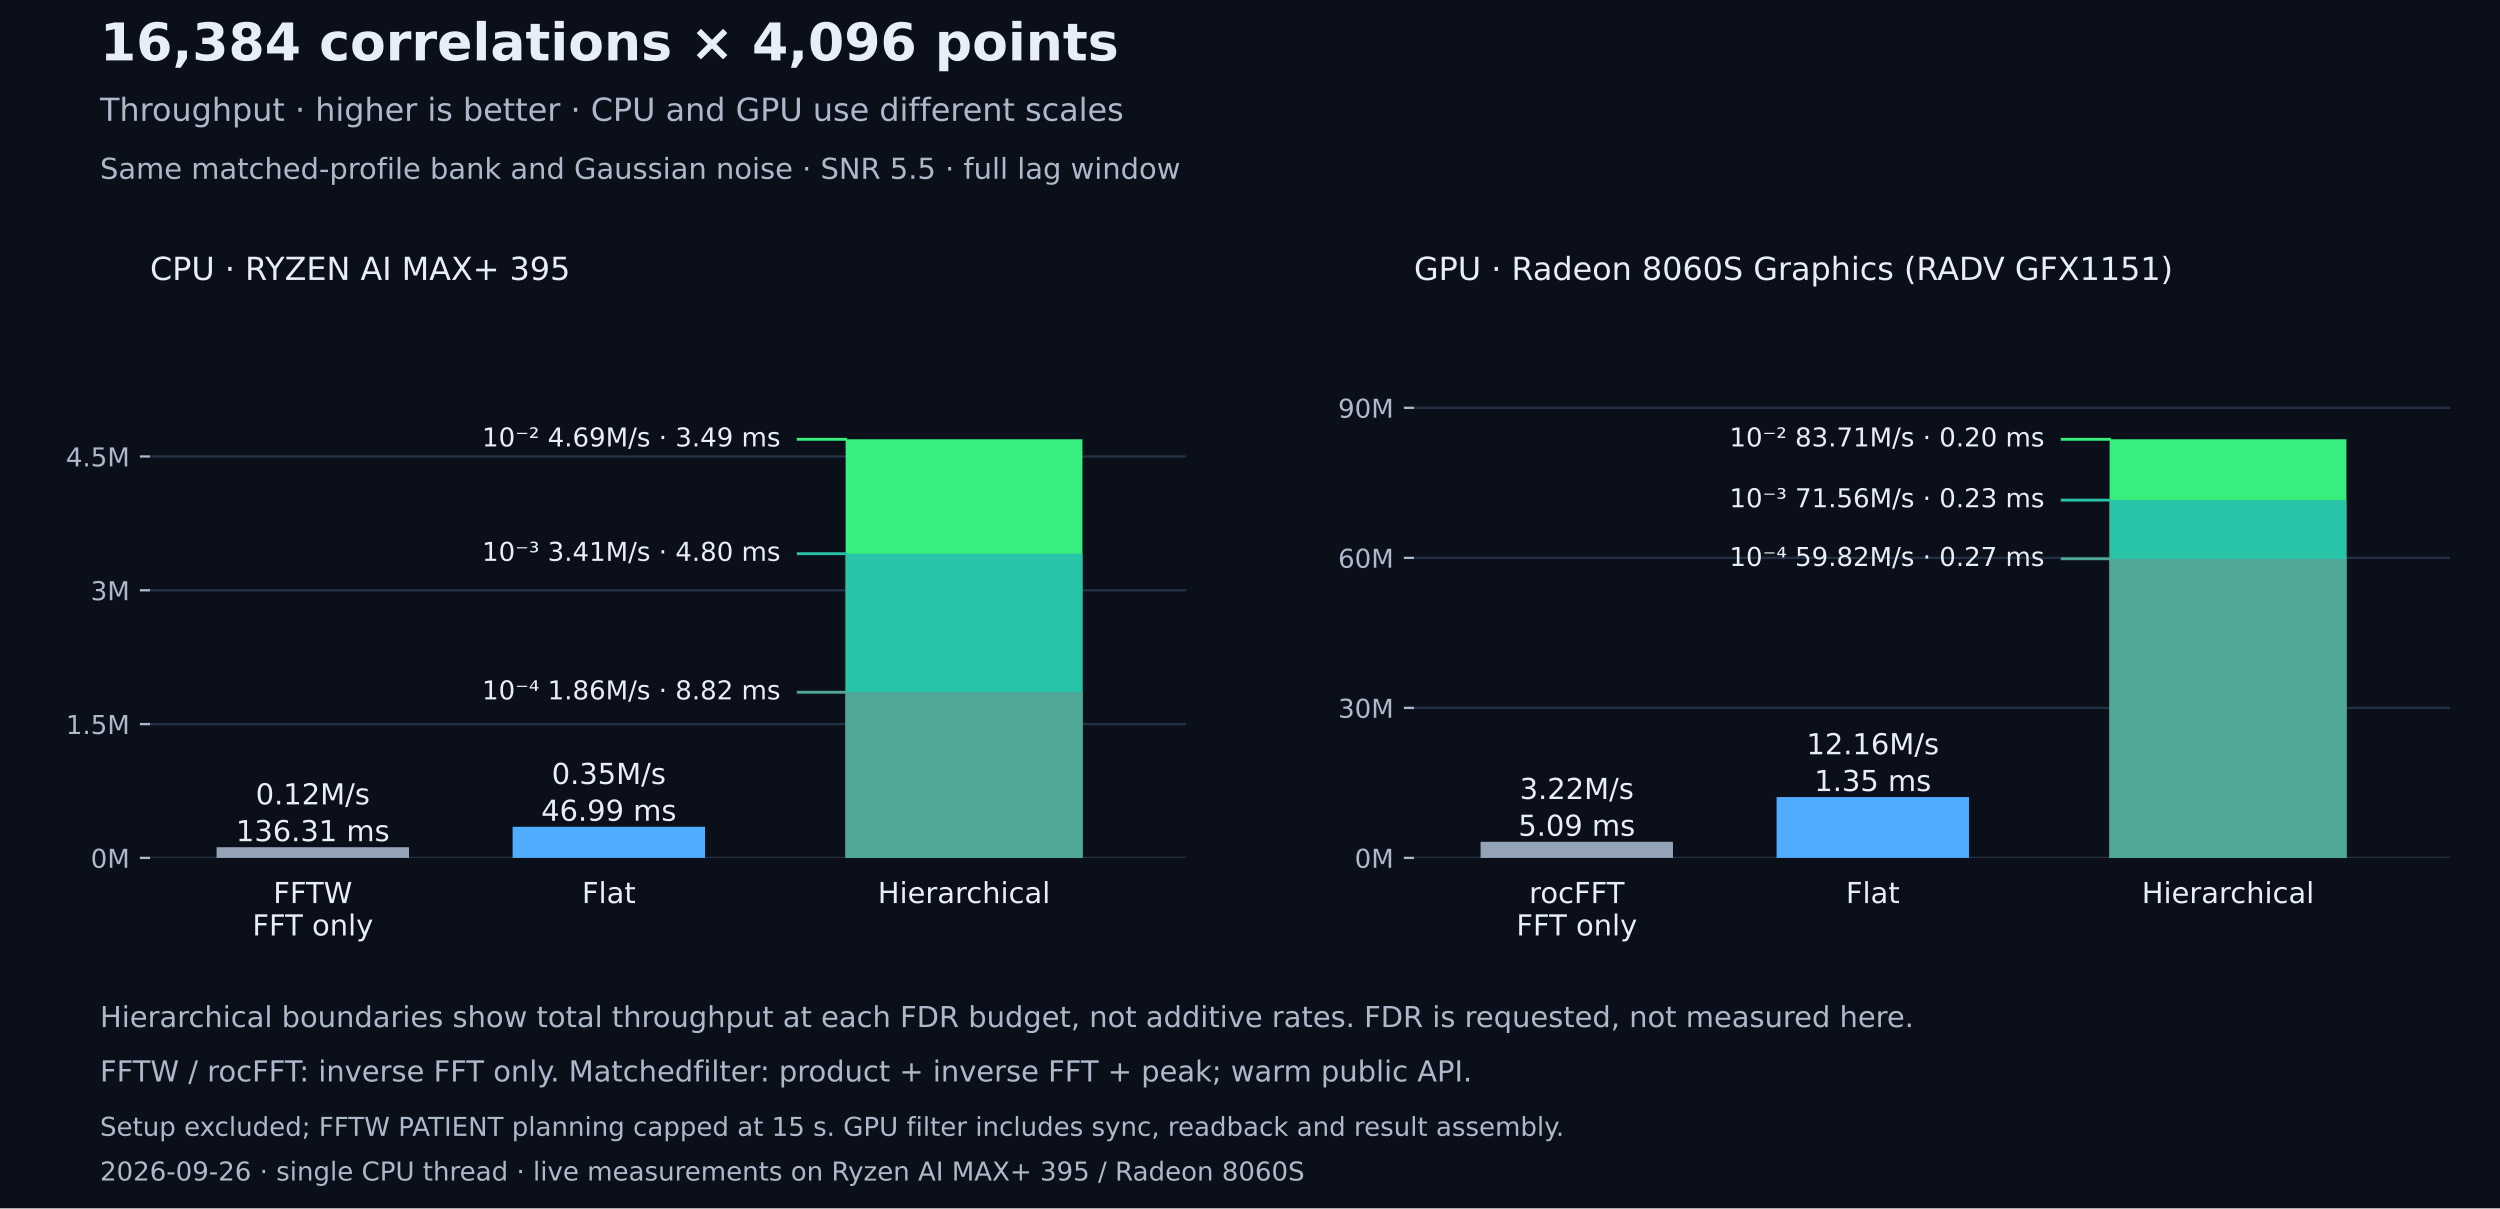
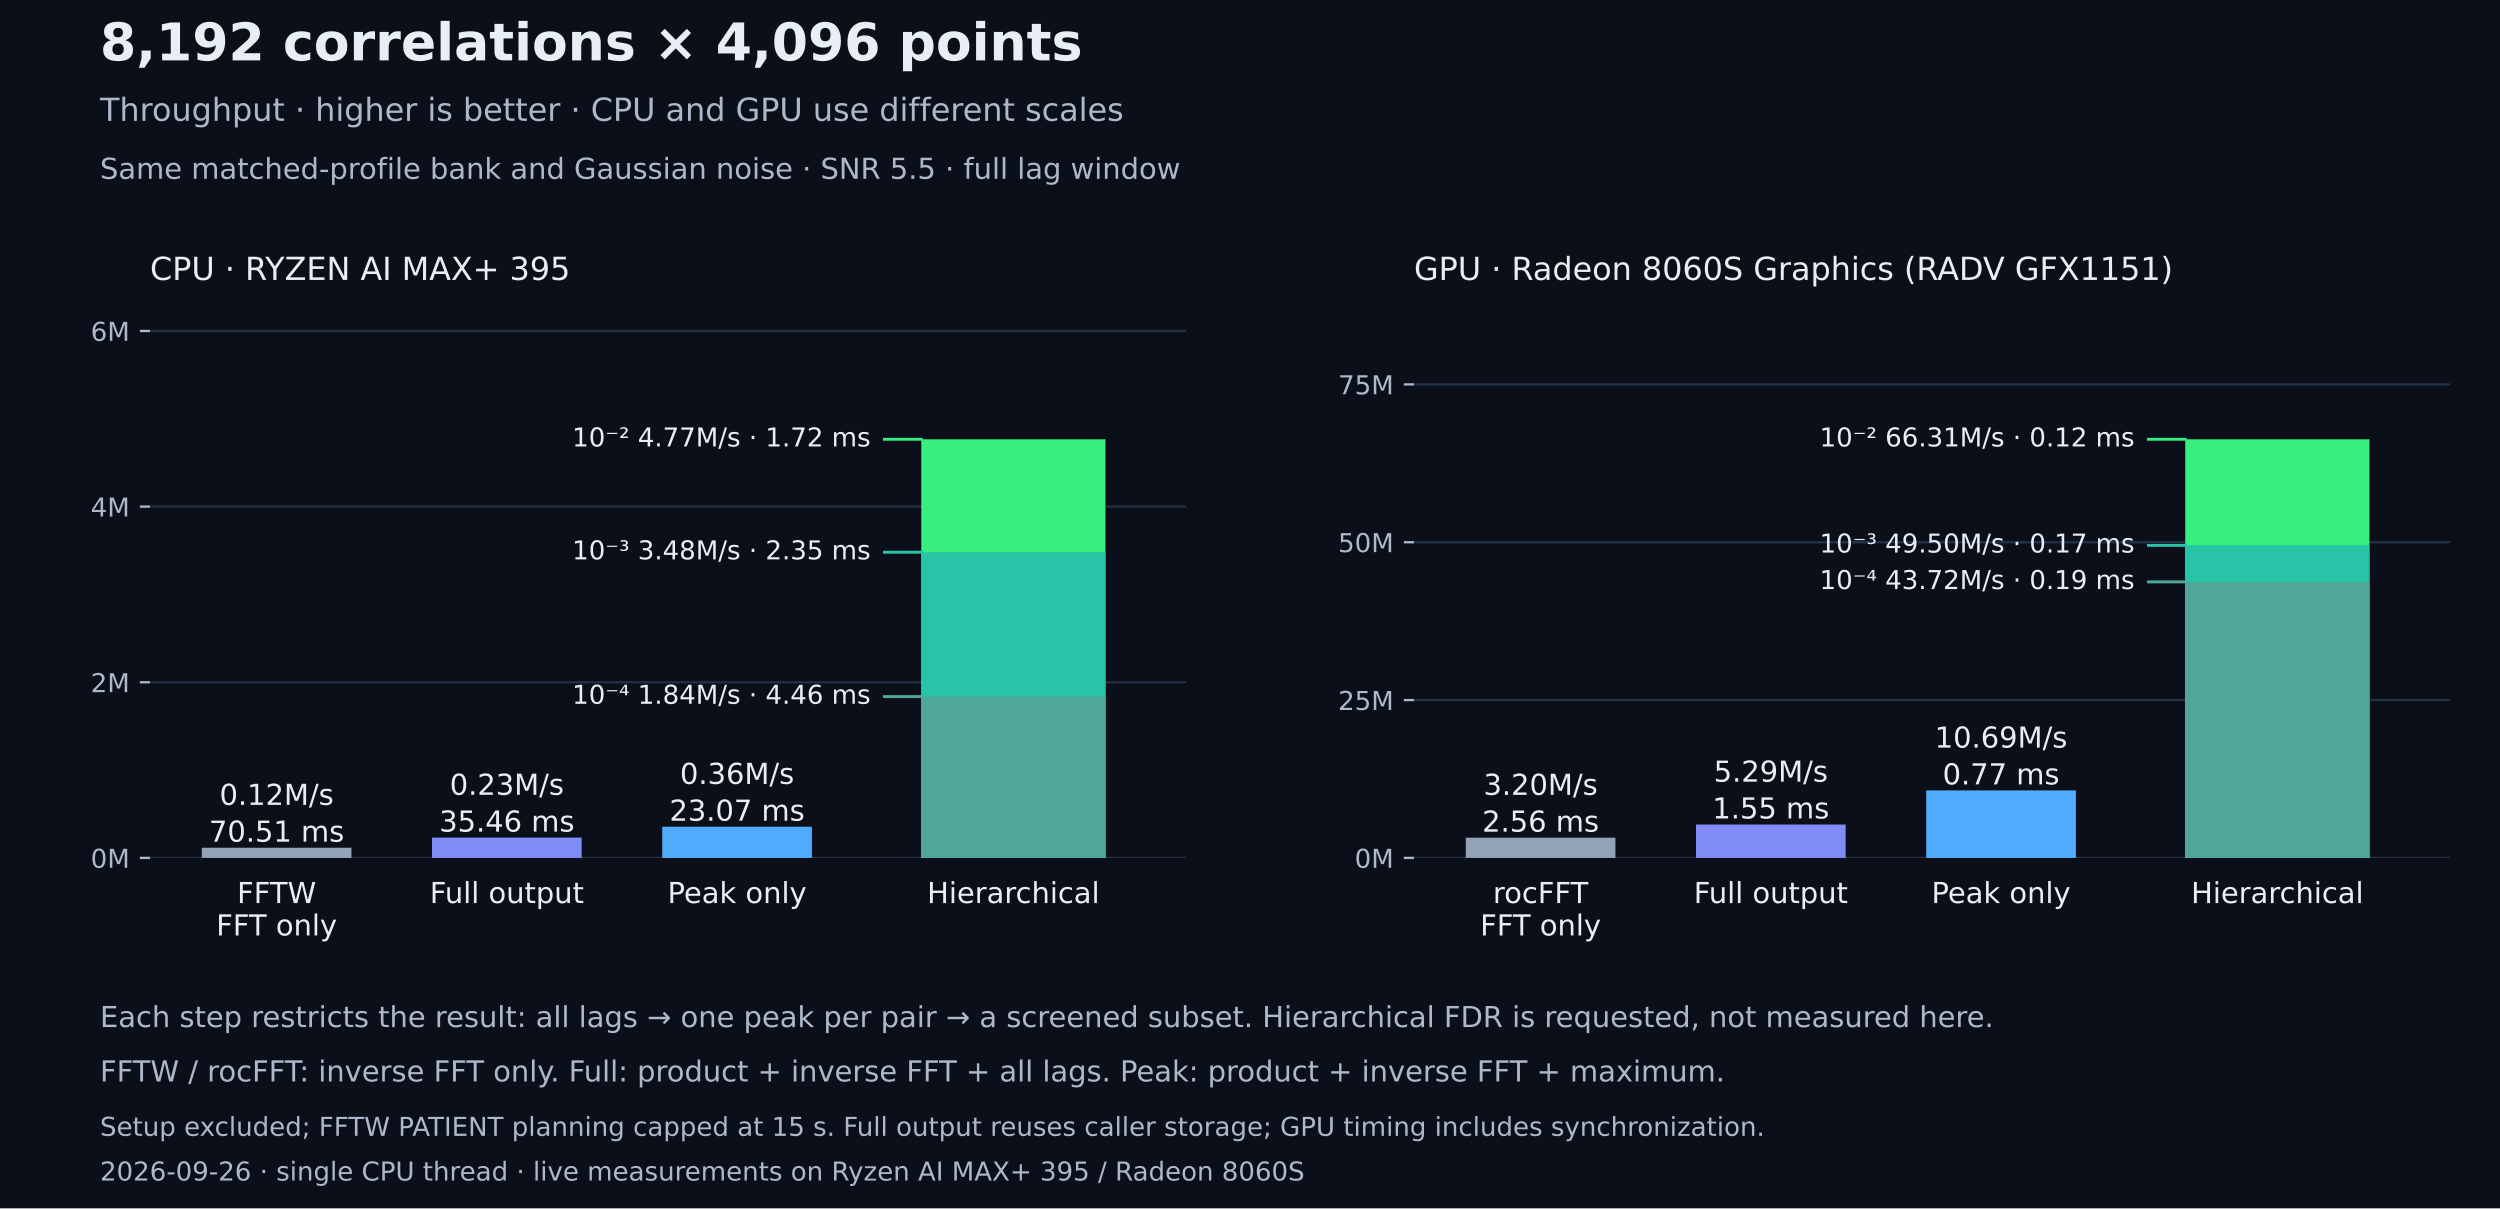
<svg xmlns="http://www.w3.org/2000/svg" xmlns:xlink="http://www.w3.org/1999/xlink" width="864pt" height="417.6pt" viewBox="0 0 864 417.6" version="1.1">
  <defs>
    <style type="text/css">*{stroke-linejoin: round; stroke-linecap: butt}</style>
  </defs>
  <g id="figure_1">
    <g id="patch_1">
      <path d="M 0 417.6 L 864 417.6 L 864 0 L 0 0 z " style="fill: #0b0f19" />
    </g>
    <g id="axes_1">
      <g id="patch_2">
        <path d="M 51.84 296.496 L 409.894 296.496 L 409.894 112.752 L 51.84 112.752 z " style="fill: #0b0f19" />
      </g>
      <g id="matplotlib.axis_1">
        <g id="xtick_1">
          <g id="line2d_1" />
          <g id="text_1">
-             <text style="font-size: 10px; font-family: 'DejaVu Sans'; fill: #e8eef7" transform="translate(94.44392 312.0944)">FFTW</text>
-             <text style="font-size: 10px; font-family: 'DejaVu Sans'; fill: #e8eef7" transform="translate(87.22204 323.2923)">FFT only</text>
+             <text style="font-size: 10px; font-family: 'DejaVu Sans'; fill: #e8eef7" transform="translate(81.94044 312.0944)">FFTW</text>
+             <text style="font-size: 10px; font-family: 'DejaVu Sans'; fill: #e8eef7" transform="translate(74.71857 323.2923)">FFT only</text>
          </g>
        </g>
        <g id="xtick_2">
          <g id="line2d_2" />
          <g id="text_2">
-             <text style="font-size: 10px; font-family: 'DejaVu Sans'; text-anchor: middle; fill: #e8eef7" x="210.407" y="312.094" transform="rotate(-0 210.4068 312.0944)">Flat</text>
+             <text style="font-size: 10px; font-family: 'DejaVu Sans'; text-anchor: middle; fill: #e8eef7" x="175.17" y="312.094" transform="rotate(-0 175.1697 312.0944)">Full output</text>
          </g>
        </g>
        <g id="xtick_3">
          <g id="line2d_3" />
          <g id="text_3">
-             <text style="font-size: 10px; font-family: 'DejaVu Sans'; text-anchor: middle; fill: #e8eef7" x="333.168" y="312.094" transform="rotate(-0 333.1682 312.0944)">Hierarchical</text>
+             <text style="font-size: 10px; font-family: 'DejaVu Sans'; text-anchor: middle; fill: #e8eef7" x="254.737" y="312.094" transform="rotate(-0 254.7373 312.0944)">Peak only</text>
+           </g>
+         </g>
+         <g id="xtick_4">
+           <g id="line2d_4" />
+           <g id="text_4">
+             <text style="font-size: 10px; font-family: 'DejaVu Sans'; text-anchor: middle; fill: #e8eef7" x="350.218" y="312.094" transform="rotate(-0 350.2184 312.0944)">Hierarchical</text>
          </g>
        </g>
      </g>
      <g id="matplotlib.axis_2">
        <g id="ytick_1">
-           <g id="line2d_4">
-             <path d="M 51.84 296.496 L 409.894 296.496 " clip-path="url(#pbbb9acdd69)" style="fill: none; stroke: #243044; stroke-width: 0.8; stroke-linecap: square" />
-           </g>
          <g id="line2d_5">
+             <path d="M 51.84 296.496 L 409.894 296.496 " clip-path="url(#paab30bd986)" style="fill: none; stroke: #243044; stroke-width: 0.8; stroke-linecap: square" />
+           </g>
+           <g id="line2d_6">
            <defs>
-               <path id="m4837ed8283" d="M 0 0 L -3.5 0 " style="stroke: #adb9ca; stroke-width: 0.8" />
+               <path id="mfdfbca5962" d="M 0 0 L -3.5 0 " style="stroke: #adb9ca; stroke-width: 0.8" />
            </defs>
            <g>
-               <use xlink:href="#m4837ed8283" x="51.84" y="296.496" style="fill: #adb9ca; stroke: #adb9ca; stroke-width: 0.8" />
-             </g>
-           </g>
-           <g id="text_4">
+               <use xlink:href="#mfdfbca5962" x="51.84" y="296.496" style="fill: #adb9ca; stroke: #adb9ca; stroke-width: 0.8" />
+             </g>
+           </g>
+           <g id="text_5">
            <text style="font-size: 9px; font-family: 'DejaVu Sans'; text-anchor: end; fill: #adb9ca" x="44.84" y="299.915" transform="rotate(-0 44.84 299.9153)">0M</text>
          </g>
        </g>
        <g id="ytick_2">
-           <g id="line2d_6">
-             <path d="M 51.84 250.25 L 409.894 250.25 " clip-path="url(#pbbb9acdd69)" style="fill: none; stroke: #243044; stroke-width: 0.8; stroke-linecap: square" />
-           </g>
          <g id="line2d_7">
-             <g>
-               <use xlink:href="#m4837ed8283" x="51.84" y="250.25" style="fill: #adb9ca; stroke: #adb9ca; stroke-width: 0.8" />
-             </g>
-           </g>
-           <g id="text_5">
-             <text style="font-size: 9px; font-family: 'DejaVu Sans'; text-anchor: end; fill: #adb9ca" x="44.84" y="253.669" transform="rotate(-0 44.84 253.6691)">1.5M</text>
+             <path d="M 51.84 235.789 L 409.894 235.789 " clip-path="url(#paab30bd986)" style="fill: none; stroke: #243044; stroke-width: 0.8; stroke-linecap: square" />
+           </g>
+           <g id="line2d_8">
+             <g>
+               <use xlink:href="#mfdfbca5962" x="51.84" y="235.789" style="fill: #adb9ca; stroke: #adb9ca; stroke-width: 0.8" />
+             </g>
+           </g>
+           <g id="text_6">
+             <text style="font-size: 9px; font-family: 'DejaVu Sans'; text-anchor: end; fill: #adb9ca" x="44.84" y="239.209" transform="rotate(-0 44.84 239.2087)">2M</text>
          </g>
        </g>
        <g id="ytick_3">
-           <g id="line2d_8">
-             <path d="M 51.84 204.004 L 409.894 204.004 " clip-path="url(#pbbb9acdd69)" style="fill: none; stroke: #243044; stroke-width: 0.8; stroke-linecap: square" />
-           </g>
          <g id="line2d_9">
-             <g>
-               <use xlink:href="#m4837ed8283" x="51.84" y="204.004" style="fill: #adb9ca; stroke: #adb9ca; stroke-width: 0.8" />
-             </g>
-           </g>
-           <g id="text_6">
-             <text style="font-size: 9px; font-family: 'DejaVu Sans'; text-anchor: end; fill: #adb9ca" x="44.84" y="207.423" transform="rotate(-0 44.84 207.4229)">3M</text>
+             <path d="M 51.84 175.083 L 409.894 175.083 " clip-path="url(#paab30bd986)" style="fill: none; stroke: #243044; stroke-width: 0.8; stroke-linecap: square" />
+           </g>
+           <g id="line2d_10">
+             <g>
+               <use xlink:href="#mfdfbca5962" x="51.84" y="175.083" style="fill: #adb9ca; stroke: #adb9ca; stroke-width: 0.8" />
+             </g>
+           </g>
+           <g id="text_7">
+             <text style="font-size: 9px; font-family: 'DejaVu Sans'; text-anchor: end; fill: #adb9ca" x="44.84" y="178.502" transform="rotate(-0 44.84 178.5022)">4M</text>
          </g>
        </g>
        <g id="ytick_4">
-           <g id="line2d_10">
-             <path d="M 51.84 157.757 L 409.894 157.757 " clip-path="url(#pbbb9acdd69)" style="fill: none; stroke: #243044; stroke-width: 0.8; stroke-linecap: square" />
-           </g>
          <g id="line2d_11">
-             <g>
-               <use xlink:href="#m4837ed8283" x="51.84" y="157.757" style="fill: #adb9ca; stroke: #adb9ca; stroke-width: 0.8" />
-             </g>
-           </g>
-           <g id="text_7">
-             <text style="font-size: 9px; font-family: 'DejaVu Sans'; text-anchor: end; fill: #adb9ca" x="44.84" y="161.177" transform="rotate(-0 44.84 161.1767)">4.5M</text>
+             <path d="M 51.84 114.376 L 409.894 114.376 " clip-path="url(#paab30bd986)" style="fill: none; stroke: #243044; stroke-width: 0.8; stroke-linecap: square" />
+           </g>
+           <g id="line2d_12">
+             <g>
+               <use xlink:href="#mfdfbca5962" x="51.84" y="114.376" style="fill: #adb9ca; stroke: #adb9ca; stroke-width: 0.8" />
+             </g>
+           </g>
+           <g id="text_8">
+             <text style="font-size: 9px; font-family: 'DejaVu Sans'; text-anchor: end; fill: #adb9ca" x="44.84" y="117.796" transform="rotate(-0 44.84 117.7956)">6M</text>
          </g>
        </g>
      </g>
      <g id="patch_3">
-         <path d="M 74.858 296.496 L 141.354 296.496 L 141.354 292.79 L 74.858 292.79 z " clip-path="url(#pbbb9acdd69)" style="fill: #94a3b8" />
-       </g>
-       <g id="text_8">
-         <text style="font-size: 10px; font-family: 'DejaVu Sans'; fill: #e8eef7" transform="translate(88.3697 277.9932)">0.12M/s</text>
-         <text style="font-size: 10px; font-family: 'DejaVu Sans'; fill: #e8eef7" transform="translate(81.54626 290.7107)">136.31 ms</text>
+         <path d="M 69.743 296.496 L 121.462 296.496 L 121.462 292.969 L 69.743 292.969 z " clip-path="url(#paab30bd986)" style="fill: #94a3b8" />
+       </g>
+       <g id="text_9">
+         <text style="font-size: 10px; font-family: 'DejaVu Sans'; fill: #e8eef7" transform="translate(75.86623 278.1722)">0.12M/s</text>
+         <text style="font-size: 10px; font-family: 'DejaVu Sans'; fill: #e8eef7" transform="translate(72.22404 290.8897)">70.51 ms</text>
      </g>
      <g id="patch_4">
-         <path d="M 177.159 296.496 L 243.655 296.496 L 243.655 285.745 L 177.159 285.745 z " clip-path="url(#pbbb9acdd69)" style="fill: #4facfe" />
-       </g>
-       <g id="text_9">
-         <text style="font-size: 10px; font-family: 'DejaVu Sans'; fill: #e8eef7" transform="translate(190.6709 270.9481)">0.35M/s</text>
-         <text style="font-size: 10px; font-family: 'DejaVu Sans'; fill: #e8eef7" transform="translate(187.0287 283.6656)">46.99 ms</text>
+         <path d="M 149.31 296.496 L 201.029 296.496 L 201.029 289.483 L 149.31 289.483 z " clip-path="url(#paab30bd986)" style="fill: #818cf8" />
+       </g>
+       <g id="text_10">
+         <text style="font-size: 10px; font-family: 'DejaVu Sans'; fill: #e8eef7" transform="translate(155.4338 274.6863)">0.23M/s</text>
+         <text style="font-size: 10px; font-family: 'DejaVu Sans'; fill: #e8eef7" transform="translate(151.7916 287.4038)">35.46 ms</text>
      </g>
      <g id="patch_5">
-         <path d="M 292.248 296.496 L 374.089 296.496 L 374.089 151.816 L 292.248 151.816 z " clip-path="url(#pbbb9acdd69)" style="fill: #38ef7d" />
-       </g>
-       <g id="text_10">
-         <text style="font-size: 9px; font-family: 'DejaVu Sans'; text-anchor: end; fill: #e8eef7" x="269.741" y="154.299" transform="rotate(-0 269.7415 154.2991)">10⁻²  4.69M/s · 3.49 ms</text>
+         <path d="M 228.878 296.496 L 280.597 296.496 L 280.597 285.718 L 228.878 285.718 z " clip-path="url(#paab30bd986)" style="fill: #4facfe" />
+       </g>
+       <g id="text_11">
+         <text style="font-size: 10px; font-family: 'DejaVu Sans'; fill: #e8eef7" transform="translate(235.0014 270.9204)">0.36M/s</text>
+         <text style="font-size: 10px; font-family: 'DejaVu Sans'; fill: #e8eef7" transform="translate(231.3592 283.6379)">23.07 ms</text>
      </g>
      <g id="patch_6">
-         <path d="M 292.248 296.496 L 374.089 296.496 L 374.089 191.354 L 292.248 191.354 z " clip-path="url(#pbbb9acdd69)" style="fill: #28c4a7" />
-       </g>
-       <g id="text_11">
-         <text style="font-size: 9px; font-family: 'DejaVu Sans'; text-anchor: end; fill: #e8eef7" x="269.741" y="193.837" transform="rotate(-0 269.7415 193.837)">10⁻³  3.41M/s · 4.80 ms</text>
+         <path d="M 318.391 296.496 L 382.045 296.496 L 382.045 151.816 L 318.391 151.816 z " clip-path="url(#paab30bd986)" style="fill: #38ef7d" />
+       </g>
+       <g id="text_12">
+         <text style="font-size: 9px; font-family: 'DejaVu Sans'; text-anchor: end; fill: #e8eef7" x="300.886" y="154.299" transform="rotate(-0 300.8865 154.2991)">10⁻²  4.77M/s · 1.72 ms</text>
      </g>
      <g id="patch_7">
-         <path d="M 292.248 296.496 L 374.089 296.496 L 374.089 239.233 L 292.248 239.233 z " clip-path="url(#pbbb9acdd69)" style="fill: #50a798" />
-       </g>
-       <g id="text_12">
-         <text style="font-size: 9px; font-family: 'DejaVu Sans'; text-anchor: end; fill: #e8eef7" x="269.741" y="241.717" transform="rotate(-0 269.7415 241.7169)">10⁻⁴  1.86M/s · 8.82 ms</text>
+         <path d="M 318.391 296.496 L 382.045 296.496 L 382.045 190.838 L 318.391 190.838 z " clip-path="url(#paab30bd986)" style="fill: #28c4a7" />
      </g>
      <g id="text_13">
+         <text style="font-size: 9px; font-family: 'DejaVu Sans'; text-anchor: end; fill: #e8eef7" x="300.886" y="193.321" transform="rotate(-0 300.8865 193.3211)">10⁻³  3.48M/s · 2.35 ms</text>
+       </g>
+       <g id="patch_8">
+         <path d="M 318.391 296.496 L 382.045 296.496 L 382.045 240.745 L 318.391 240.745 z " clip-path="url(#paab30bd986)" style="fill: #50a798" />
+       </g>
+       <g id="text_14">
+         <text style="font-size: 9px; font-family: 'DejaVu Sans'; text-anchor: end; fill: #e8eef7" x="300.886" y="243.229" transform="rotate(-0 300.8865 243.2286)">10⁻⁴  1.84M/s · 4.46 ms</text>
+       </g>
+       <g id="text_15">
        <text style="font-size: 11px; font-family: 'DejaVu Sans'; text-anchor: start; fill: #e8eef7" x="51.84" y="96.752" transform="rotate(-0 51.84 96.752)">CPU  ·  RYZEN AI MAX+ 395</text>
      </g>
-       <g id="line2d_12">
-         <path d="M 275.88 151.816 L 292.248 151.816 " clip-path="url(#pbbb9acdd69)" style="fill: none; stroke: #38ef7d; stroke-linecap: square" />
-       </g>
      <g id="line2d_13">
-         <path d="M 275.88 191.354 L 292.248 191.354 " clip-path="url(#pbbb9acdd69)" style="fill: none; stroke: #28c4a7; stroke-linecap: square" />
+         <path d="M 305.661 151.816 L 318.391 151.816 " clip-path="url(#paab30bd986)" style="fill: none; stroke: #38ef7d; stroke-linecap: square" />
      </g>
      <g id="line2d_14">
-         <path d="M 275.88 239.233 L 292.248 239.233 " clip-path="url(#pbbb9acdd69)" style="fill: none; stroke: #50a798; stroke-linecap: square" />
+         <path d="M 305.661 190.838 L 318.391 190.838 " clip-path="url(#paab30bd986)" style="fill: none; stroke: #28c4a7; stroke-linecap: square" />
+       </g>
+       <g id="line2d_15">
+         <path d="M 305.661 240.745 L 318.391 240.745 " clip-path="url(#paab30bd986)" style="fill: none; stroke: #50a798; stroke-linecap: square" />
      </g>
    </g>
    <g id="axes_2">
-       <g id="patch_8">
+       <g id="patch_9">
        <path d="M 488.666 296.496 L 846.72 296.496 L 846.72 112.752 L 488.666 112.752 z " style="fill: #0b0f19" />
      </g>
      <g id="matplotlib.axis_3">
-         <g id="xtick_4">
-           <g id="line2d_15" />
-           <g id="text_14">
-             <text style="font-size: 10px; font-family: 'DejaVu Sans'; fill: #e8eef7" transform="translate(528.4621 312.0944)">rocFFT</text>
-             <text style="font-size: 10px; font-family: 'DejaVu Sans'; fill: #e8eef7" transform="translate(524.048 323.2923)">FFT only</text>
-           </g>
-         </g>
        <g id="xtick_5">
          <g id="line2d_16" />
-           <g id="text_15">
-             <text style="font-size: 10px; font-family: 'DejaVu Sans'; text-anchor: middle; fill: #e8eef7" x="647.233" y="312.094" transform="rotate(-0 647.2327 312.0944)">Flat</text>
+           <g id="text_16">
+             <text style="font-size: 10px; font-family: 'DejaVu Sans'; fill: #e8eef7" transform="translate(515.9586 312.0944)">rocFFT</text>
+             <text style="font-size: 10px; font-family: 'DejaVu Sans'; fill: #e8eef7" transform="translate(511.5445 323.2923)">FFT only</text>
          </g>
        </g>
        <g id="xtick_6">
          <g id="line2d_17" />
-           <g id="text_16">
-             <text style="font-size: 10px; font-family: 'DejaVu Sans'; text-anchor: middle; fill: #e8eef7" x="769.994" y="312.094" transform="rotate(-0 769.9941 312.0944)">Hierarchical</text>
+           <g id="text_17">
+             <text style="font-size: 10px; font-family: 'DejaVu Sans'; text-anchor: middle; fill: #e8eef7" x="611.996" y="312.094" transform="rotate(-0 611.9957 312.0944)">Full output</text>
+           </g>
+         </g>
+         <g id="xtick_7">
+           <g id="line2d_18" />
+           <g id="text_18">
+             <text style="font-size: 10px; font-family: 'DejaVu Sans'; text-anchor: middle; fill: #e8eef7" x="691.563" y="312.094" transform="rotate(-0 691.5632 312.0944)">Peak only</text>
+           </g>
+         </g>
+         <g id="xtick_8">
+           <g id="line2d_19" />
+           <g id="text_19">
+             <text style="font-size: 10px; font-family: 'DejaVu Sans'; text-anchor: middle; fill: #e8eef7" x="787.044" y="312.094" transform="rotate(-0 787.0443 312.0944)">Hierarchical</text>
          </g>
        </g>
      </g>
      <g id="matplotlib.axis_4">
        <g id="ytick_5">
-           <g id="line2d_18">
-             <path d="M 488.666 296.496 L 846.72 296.496 " clip-path="url(#p12590c8118)" style="fill: none; stroke: #243044; stroke-width: 0.8; stroke-linecap: square" />
-           </g>
-           <g id="line2d_19">
-             <g>
-               <use xlink:href="#m4837ed8283" x="488.666" y="296.496" style="fill: #adb9ca; stroke: #adb9ca; stroke-width: 0.8" />
-             </g>
-           </g>
-           <g id="text_17">
+           <g id="line2d_20">
+             <path d="M 488.666 296.496 L 846.72 296.496 " clip-path="url(#pd63648f34d)" style="fill: none; stroke: #243044; stroke-width: 0.8; stroke-linecap: square" />
+           </g>
+           <g id="line2d_21">
+             <g>
+               <use xlink:href="#mfdfbca5962" x="488.666" y="296.496" style="fill: #adb9ca; stroke: #adb9ca; stroke-width: 0.8" />
+             </g>
+           </g>
+           <g id="text_20">
            <text style="font-size: 9px; font-family: 'DejaVu Sans'; text-anchor: end; fill: #adb9ca" x="481.666" y="299.915" transform="rotate(-0 481.6659 299.9153)">0M</text>
          </g>
        </g>
        <g id="ytick_6">
-           <g id="line2d_20">
-             <path d="M 488.666 244.648 L 846.72 244.648 " clip-path="url(#p12590c8118)" style="fill: none; stroke: #243044; stroke-width: 0.8; stroke-linecap: square" />
-           </g>
-           <g id="line2d_21">
-             <g>
-               <use xlink:href="#m4837ed8283" x="488.666" y="244.648" style="fill: #adb9ca; stroke: #adb9ca; stroke-width: 0.8" />
-             </g>
-           </g>
-           <g id="text_18">
-             <text style="font-size: 9px; font-family: 'DejaVu Sans'; text-anchor: end; fill: #adb9ca" x="481.666" y="248.067" transform="rotate(-0 481.6659 248.0669)">30M</text>
+           <g id="line2d_22">
+             <path d="M 488.666 241.946 L 846.72 241.946 " clip-path="url(#pd63648f34d)" style="fill: none; stroke: #243044; stroke-width: 0.8; stroke-linecap: square" />
+           </g>
+           <g id="line2d_23">
+             <g>
+               <use xlink:href="#mfdfbca5962" x="488.666" y="241.946" style="fill: #adb9ca; stroke: #adb9ca; stroke-width: 0.8" />
+             </g>
+           </g>
+           <g id="text_21">
+             <text style="font-size: 9px; font-family: 'DejaVu Sans'; text-anchor: end; fill: #adb9ca" x="481.666" y="245.365" transform="rotate(-0 481.6659 245.3651)">25M</text>
          </g>
        </g>
        <g id="ytick_7">
-           <g id="line2d_22">
-             <path d="M 488.666 192.799 L 846.72 192.799 " clip-path="url(#p12590c8118)" style="fill: none; stroke: #243044; stroke-width: 0.8; stroke-linecap: square" />
-           </g>
-           <g id="line2d_23">
-             <g>
-               <use xlink:href="#m4837ed8283" x="488.666" y="192.799" style="fill: #adb9ca; stroke: #adb9ca; stroke-width: 0.8" />
-             </g>
-           </g>
-           <g id="text_19">
-             <text style="font-size: 9px; font-family: 'DejaVu Sans'; text-anchor: end; fill: #adb9ca" x="481.666" y="196.219" transform="rotate(-0 481.6659 196.2185)">60M</text>
+           <g id="line2d_24">
+             <path d="M 488.666 187.396 L 846.72 187.396 " clip-path="url(#pd63648f34d)" style="fill: none; stroke: #243044; stroke-width: 0.8; stroke-linecap: square" />
+           </g>
+           <g id="line2d_25">
+             <g>
+               <use xlink:href="#mfdfbca5962" x="488.666" y="187.396" style="fill: #adb9ca; stroke: #adb9ca; stroke-width: 0.8" />
+             </g>
+           </g>
+           <g id="text_22">
+             <text style="font-size: 9px; font-family: 'DejaVu Sans'; text-anchor: end; fill: #adb9ca" x="481.666" y="190.815" transform="rotate(-0 481.6659 190.8149)">50M</text>
          </g>
        </g>
        <g id="ytick_8">
-           <g id="line2d_24">
-             <path d="M 488.666 140.951 L 846.72 140.951 " clip-path="url(#p12590c8118)" style="fill: none; stroke: #243044; stroke-width: 0.8; stroke-linecap: square" />
-           </g>
-           <g id="line2d_25">
-             <g>
-               <use xlink:href="#m4837ed8283" x="488.666" y="140.951" style="fill: #adb9ca; stroke: #adb9ca; stroke-width: 0.8" />
-             </g>
-           </g>
-           <g id="text_20">
-             <text style="font-size: 9px; font-family: 'DejaVu Sans'; text-anchor: end; fill: #adb9ca" x="481.666" y="144.37" transform="rotate(-0 481.6659 144.3702)">90M</text>
-           </g>
-         </g>
-       </g>
-       <g id="patch_9">
-         <path d="M 511.684 296.496 L 578.179 296.496 L 578.179 290.934 L 511.684 290.934 z " clip-path="url(#p12590c8118)" style="fill: #94a3b8" />
-       </g>
-       <g id="text_21">
-         <text style="font-size: 10px; font-family: 'DejaVu Sans'; fill: #e8eef7" transform="translate(525.1956 276.1364)">3.22M/s</text>
-         <text style="font-size: 10px; font-family: 'DejaVu Sans'; fill: #e8eef7" transform="translate(524.7347 288.8539)">5.09 ms</text>
+           <g id="line2d_26">
+             <path d="M 488.666 132.845 L 846.72 132.845 " clip-path="url(#pd63648f34d)" style="fill: none; stroke: #243044; stroke-width: 0.8; stroke-linecap: square" />
+           </g>
+           <g id="line2d_27">
+             <g>
+               <use xlink:href="#mfdfbca5962" x="488.666" y="132.845" style="fill: #adb9ca; stroke: #adb9ca; stroke-width: 0.8" />
+             </g>
+           </g>
+           <g id="text_23">
+             <text style="font-size: 9px; font-family: 'DejaVu Sans'; text-anchor: end; fill: #adb9ca" x="481.666" y="136.265" transform="rotate(-0 481.6659 136.2648)">75M</text>
+           </g>
+         </g>
      </g>
      <g id="patch_10">
-         <path d="M 613.985 296.496 L 680.481 296.496 L 680.481 275.474 L 613.985 275.474 z " clip-path="url(#p12590c8118)" style="fill: #4facfe" />
-       </g>
-       <g id="text_22">
-         <text style="font-size: 10px; font-family: 'DejaVu Sans'; fill: #e8eef7" transform="translate(624.3156 260.6763)">12.16M/s</text>
-         <text style="font-size: 10px; font-family: 'DejaVu Sans'; fill: #e8eef7" transform="translate(627.0359 273.3938)">1.35 ms</text>
+         <path d="M 506.569 296.496 L 558.288 296.496 L 558.288 289.503 L 506.569 289.503 z " clip-path="url(#pd63648f34d)" style="fill: #94a3b8" />
+       </g>
+       <g id="text_24">
+         <text style="font-size: 10px; font-family: 'DejaVu Sans'; fill: #e8eef7" transform="translate(512.6922 274.7061)">3.20M/s</text>
+         <text style="font-size: 10px; font-family: 'DejaVu Sans'; fill: #e8eef7" transform="translate(512.2312 287.4236)">2.56 ms</text>
      </g>
      <g id="patch_11">
-         <path d="M 729.074 296.496 L 810.915 296.496 L 810.915 151.816 L 729.074 151.816 z " clip-path="url(#p12590c8118)" style="fill: #38ef7d" />
-       </g>
-       <g id="text_23">
-         <text style="font-size: 9px; font-family: 'DejaVu Sans'; text-anchor: end; fill: #e8eef7" x="706.567" y="154.299" transform="rotate(-0 706.5674 154.2991)">10⁻²  83.71M/s · 0.20 ms</text>
+         <path d="M 586.136 296.496 L 637.855 296.496 L 637.855 284.949 L 586.136 284.949 z " clip-path="url(#pd63648f34d)" style="fill: #818cf8" />
+       </g>
+       <g id="text_25">
+         <text style="font-size: 10px; font-family: 'DejaVu Sans'; fill: #e8eef7" transform="translate(592.2597 270.1517)">5.29M/s</text>
+         <text style="font-size: 10px; font-family: 'DejaVu Sans'; fill: #e8eef7" transform="translate(591.7988 282.8692)">1.55 ms</text>
      </g>
      <g id="patch_12">
-         <path d="M 729.074 296.496 L 810.915 296.496 L 810.915 172.828 L 729.074 172.828 z " clip-path="url(#p12590c8118)" style="fill: #28c4a7" />
-       </g>
-       <g id="text_24">
-         <text style="font-size: 9px; font-family: 'DejaVu Sans'; text-anchor: end; fill: #e8eef7" x="706.567" y="175.312" transform="rotate(-0 706.5674 175.3117)">10⁻³  71.56M/s · 0.23 ms</text>
+         <path d="M 665.704 296.496 L 717.423 296.496 L 717.423 273.172 L 665.704 273.172 z " clip-path="url(#pd63648f34d)" style="fill: #4facfe" />
+       </g>
+       <g id="text_26">
+         <text style="font-size: 10px; font-family: 'DejaVu Sans'; fill: #e8eef7" transform="translate(668.6461 258.3746)">10.69M/s</text>
+         <text style="font-size: 10px; font-family: 'DejaVu Sans'; fill: #e8eef7" transform="translate(671.3664 271.0921)">0.77 ms</text>
      </g>
      <g id="patch_13">
-         <path d="M 729.074 296.496 L 810.915 296.496 L 810.915 193.116 L 729.074 193.116 z " clip-path="url(#p12590c8118)" style="fill: #50a798" />
-       </g>
-       <g id="text_25">
-         <text style="font-size: 9px; font-family: 'DejaVu Sans'; text-anchor: end; fill: #e8eef7" x="706.567" y="195.6" transform="rotate(-0 706.5674 195.5995)">10⁻⁴  59.82M/s · 0.27 ms</text>
-       </g>
-       <g id="text_26">
+         <path d="M 755.217 296.496 L 818.871 296.496 L 818.871 151.816 L 755.217 151.816 z " clip-path="url(#pd63648f34d)" style="fill: #38ef7d" />
+       </g>
+       <g id="text_27">
+         <text style="font-size: 9px; font-family: 'DejaVu Sans'; text-anchor: end; fill: #e8eef7" x="737.712" y="154.299" transform="rotate(-0 737.7124 154.2991)">10⁻²  66.31M/s · 0.12 ms</text>
+       </g>
+       <g id="patch_14">
+         <path d="M 755.217 296.496 L 818.871 296.496 L 818.871 188.479 L 755.217 188.479 z " clip-path="url(#pd63648f34d)" style="fill: #28c4a7" />
+       </g>
+       <g id="text_28">
+         <text style="font-size: 9px; font-family: 'DejaVu Sans'; text-anchor: end; fill: #e8eef7" x="737.712" y="190.962" transform="rotate(-0 737.7124 190.9622)">10⁻³  49.50M/s · 0.17 ms</text>
+       </g>
+       <g id="patch_15">
+         <path d="M 755.217 296.496 L 818.871 296.496 L 818.871 201.096 L 755.217 201.096 z " clip-path="url(#pd63648f34d)" style="fill: #50a798" />
+       </g>
+       <g id="text_29">
+         <text style="font-size: 9px; font-family: 'DejaVu Sans'; text-anchor: end; fill: #e8eef7" x="737.712" y="203.579" transform="rotate(-0 737.7124 203.5791)">10⁻⁴  43.72M/s · 0.19 ms</text>
+       </g>
+       <g id="text_30">
        <text style="font-size: 11px; font-family: 'DejaVu Sans'; text-anchor: start; fill: #e8eef7" x="488.666" y="96.752" transform="rotate(-0 488.6659 96.752)">GPU  ·  Radeon 8060S Graphics (RADV GFX1151)</text>
      </g>
-       <g id="line2d_26">
-         <path d="M 712.705 151.816 L 729.074 151.816 " clip-path="url(#p12590c8118)" style="fill: none; stroke: #38ef7d; stroke-linecap: square" />
-       </g>
-       <g id="line2d_27">
-         <path d="M 712.705 172.828 L 729.074 172.828 " clip-path="url(#p12590c8118)" style="fill: none; stroke: #28c4a7; stroke-linecap: square" />
-       </g>
      <g id="line2d_28">
-         <path d="M 712.705 193.116 L 729.074 193.116 " clip-path="url(#p12590c8118)" style="fill: none; stroke: #50a798; stroke-linecap: square" />
-       </g>
-     </g>
-     <g id="text_27">
-       <text style="font-weight: 700; font-size: 18px; font-family: 'DejaVu Sans'; text-anchor: start; fill: #e8eef7" x="34.56" y="20.88" transform="rotate(-0 34.56 20.88)">16,384 correlations × 4,096 points</text>
-     </g>
-     <g id="text_28">
+         <path d="M 742.486 151.816 L 755.217 151.816 " clip-path="url(#pd63648f34d)" style="fill: none; stroke: #38ef7d; stroke-linecap: square" />
+       </g>
+       <g id="line2d_29">
+         <path d="M 742.486 188.479 L 755.217 188.479 " clip-path="url(#pd63648f34d)" style="fill: none; stroke: #28c4a7; stroke-linecap: square" />
+       </g>
+       <g id="line2d_30">
+         <path d="M 742.486 201.096 L 755.217 201.096 " clip-path="url(#pd63648f34d)" style="fill: none; stroke: #50a798; stroke-linecap: square" />
+       </g>
+     </g>
+     <g id="text_31">
+       <text style="font-weight: 700; font-size: 18px; font-family: 'DejaVu Sans'; text-anchor: start; fill: #e8eef7" x="34.56" y="20.88" transform="rotate(-0 34.56 20.88)">8,192 correlations × 4,096 points</text>
+     </g>
+     <g id="text_32">
      <text style="font-size: 11px; font-family: 'DejaVu Sans'; text-anchor: start; fill: #adb9ca" x="34.56" y="41.76" transform="rotate(-0 34.56 41.76)">Throughput · higher is better · CPU and GPU use different scales</text>
    </g>
-     <g id="text_29">
+     <g id="text_33">
      <text style="font-size: 10px; font-family: 'DejaVu Sans'; text-anchor: start; fill: #adb9ca" x="34.56" y="61.805" transform="rotate(-0 34.56 61.8048)">Same matched-profile bank and Gaussian noise · SNR 5.5 · full lag window</text>
    </g>
-     <g id="text_30">
-       <text style="font-size: 10px; font-family: 'DejaVu Sans'; text-anchor: start; fill: #adb9ca" x="34.56" y="354.96" transform="rotate(-0 34.56 354.96)">Hierarchical boundaries show total throughput at each FDR budget, not additive rates. FDR is requested, not measured here.</text>
-     </g>
-     <g id="text_31">
-       <text style="font-size: 10px; font-family: 'DejaVu Sans'; text-anchor: start; fill: #adb9ca" x="34.56" y="373.752" transform="rotate(-0 34.56 373.752)">FFTW / rocFFT: inverse FFT only. Matchedfilter: product + inverse FFT + peak; warm public API.</text>
-     </g>
-     <g id="text_32">
-       <text style="font-size: 9px; font-family: 'DejaVu Sans'; text-anchor: start; fill: #adb9ca" x="34.56" y="392.544" transform="rotate(-0 34.56 392.544)">Setup excluded; FFTW PATIENT planning capped at 15 s. GPU filter includes sync, readback and result assembly.</text>
-     </g>
-     <g id="text_33">
+     <g id="text_34">
+       <text style="font-size: 10px; font-family: 'DejaVu Sans'; text-anchor: start; fill: #adb9ca" x="34.56" y="354.96" transform="rotate(-0 34.56 354.96)">Each step restricts the result: all lags → one peak per pair → a screened subset. Hierarchical FDR is requested, not measured here.</text>
+     </g>
+     <g id="text_35">
+       <text style="font-size: 10px; font-family: 'DejaVu Sans'; text-anchor: start; fill: #adb9ca" x="34.56" y="373.752" transform="rotate(-0 34.56 373.752)">FFTW / rocFFT: inverse FFT only. Full: product + inverse FFT + all lags. Peak: product + inverse FFT + maximum.</text>
+     </g>
+     <g id="text_36">
+       <text style="font-size: 9px; font-family: 'DejaVu Sans'; text-anchor: start; fill: #adb9ca" x="34.56" y="392.544" transform="rotate(-0 34.56 392.544)">Setup excluded; FFTW PATIENT planning capped at 15 s. Full output reuses caller storage; GPU timing includes synchronization.</text>
+     </g>
+     <g id="text_37">
      <text style="font-size: 9px; font-family: 'DejaVu Sans'; text-anchor: start; fill: #adb9ca" x="34.56" y="407.995" transform="rotate(-0 34.56 407.9952)">2026-09-26 · single CPU thread · live measurements on Ryzen AI MAX+ 395 / Radeon 8060S</text>
    </g>
  </g>
  <defs>
-     <clipPath id="pbbb9acdd69">
+     <clipPath id="paab30bd986">
      <rect x="51.84" y="112.752" width="358.054" height="183.744" />
    </clipPath>
-     <clipPath id="p12590c8118">
+     <clipPath id="pd63648f34d">
      <rect x="488.666" y="112.752" width="358.054" height="183.744" />
    </clipPath>
  </defs>
</svg>
